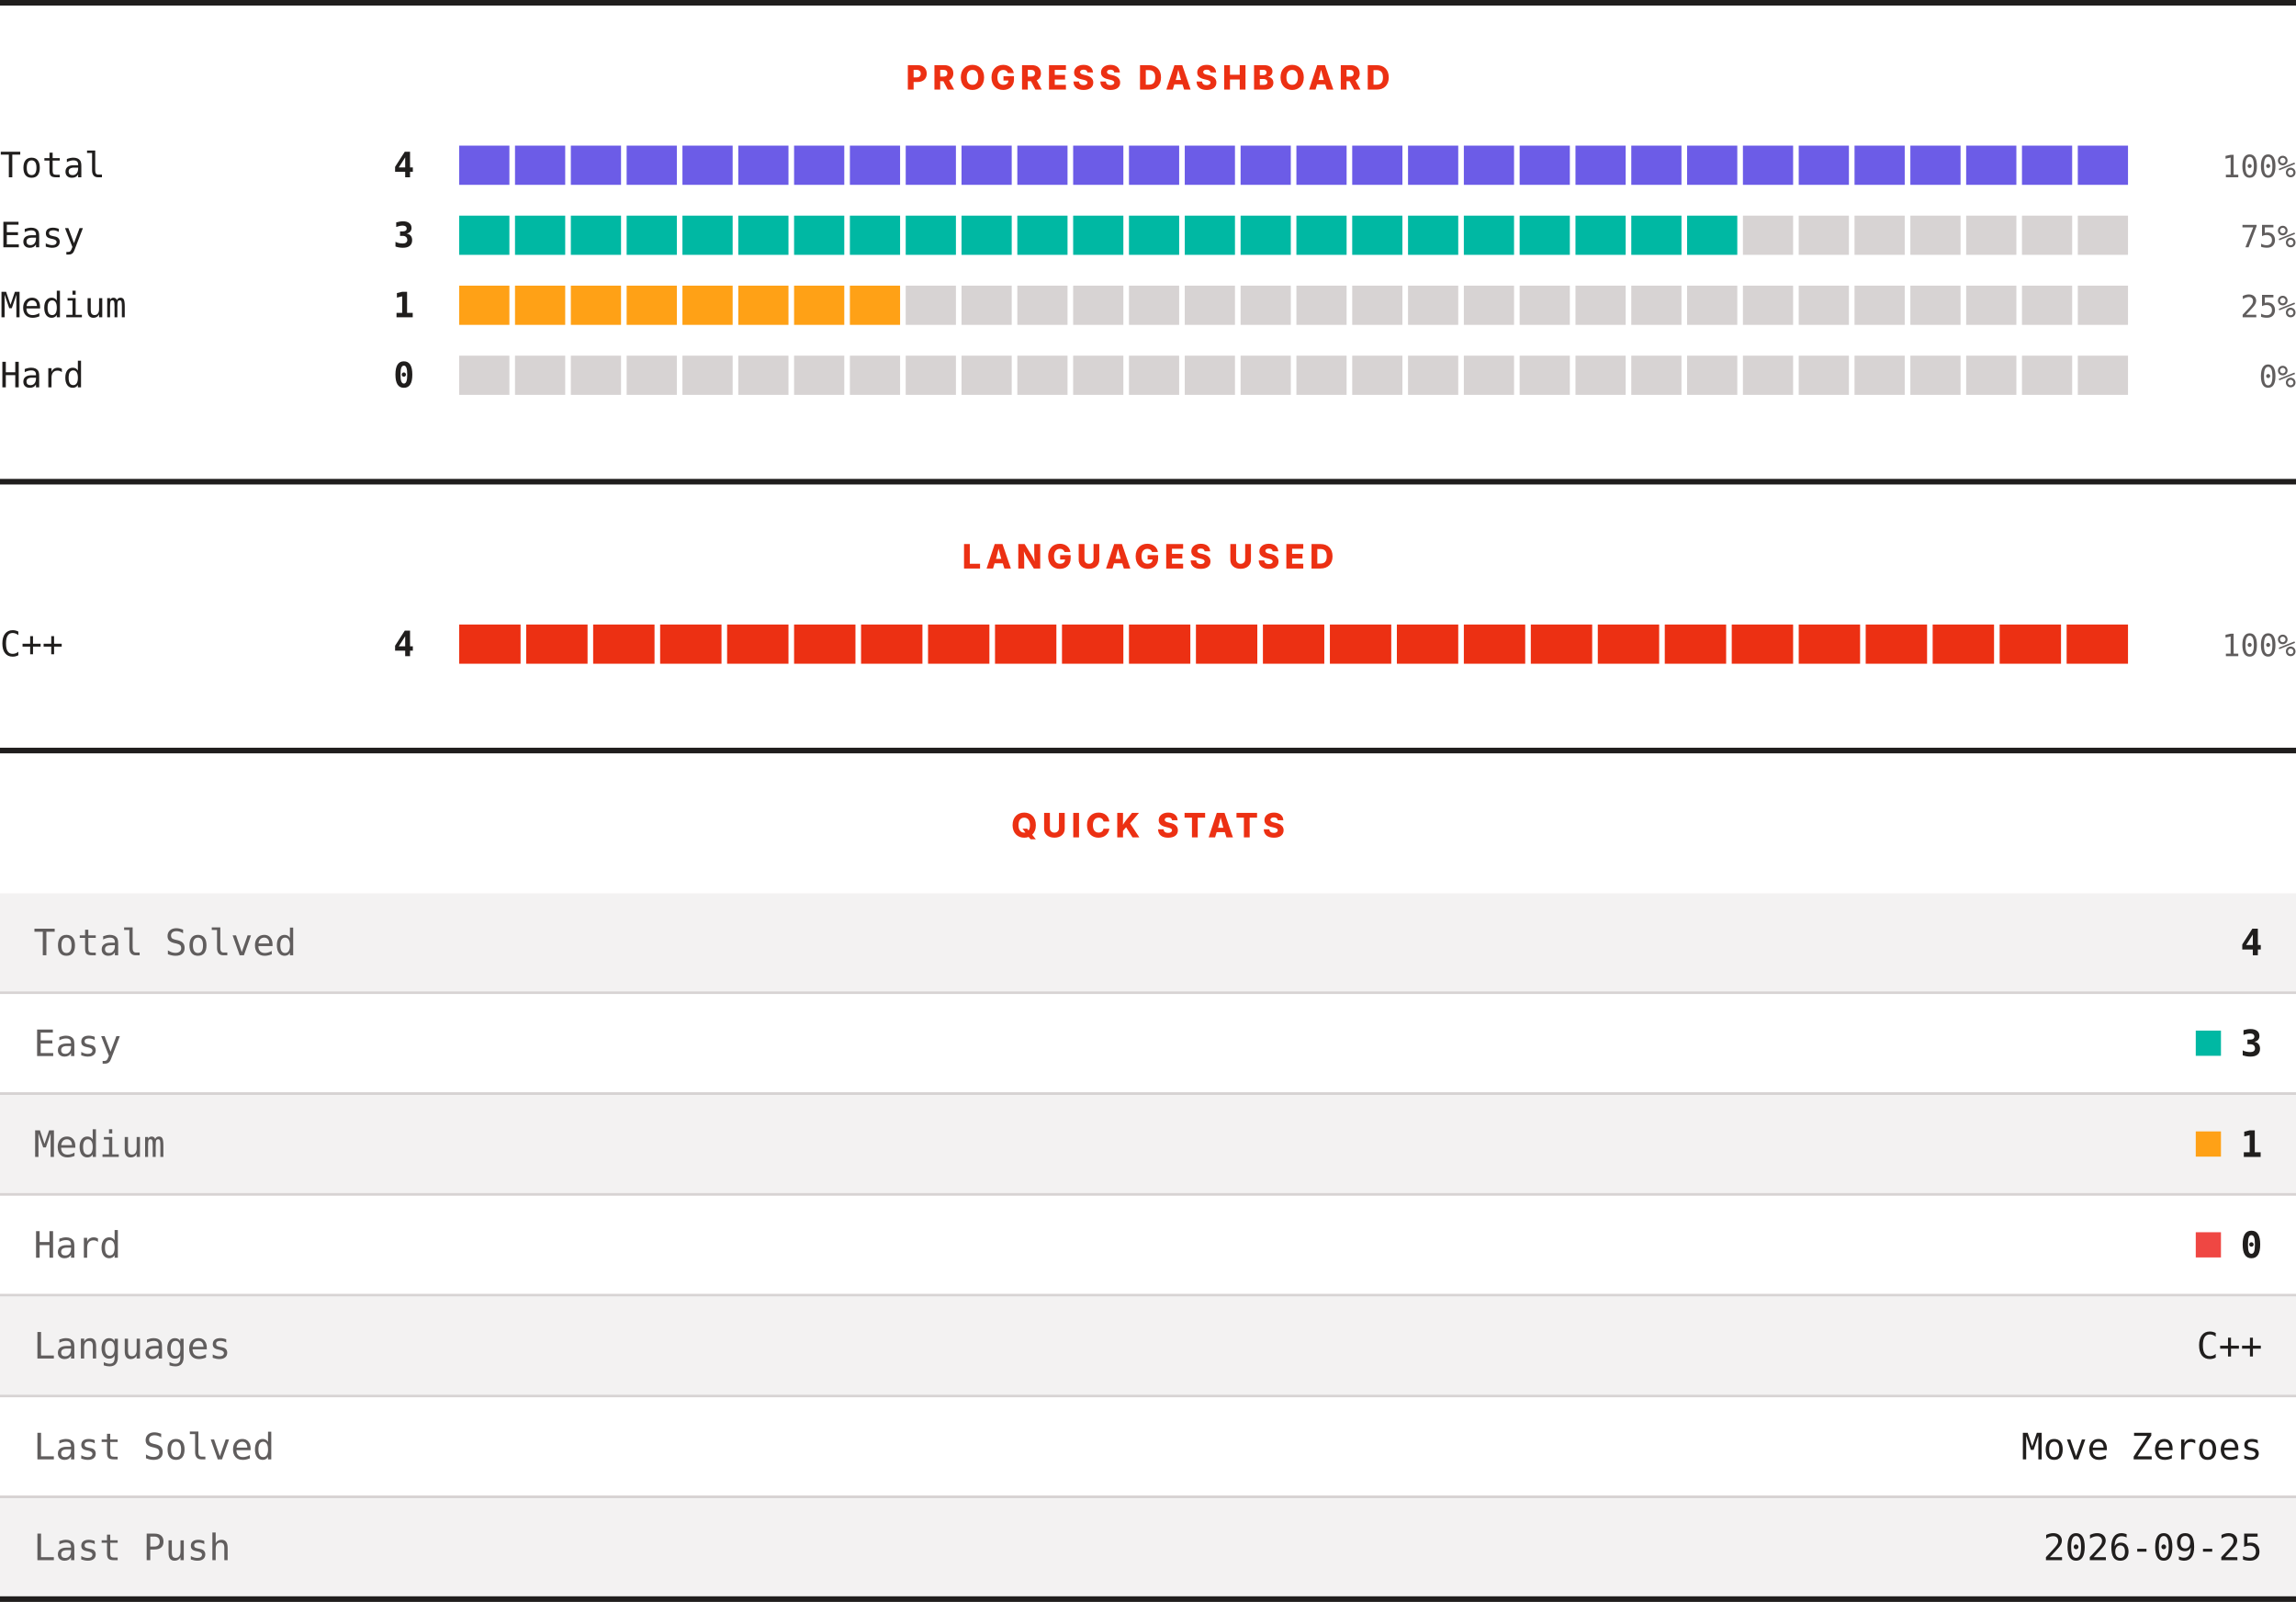
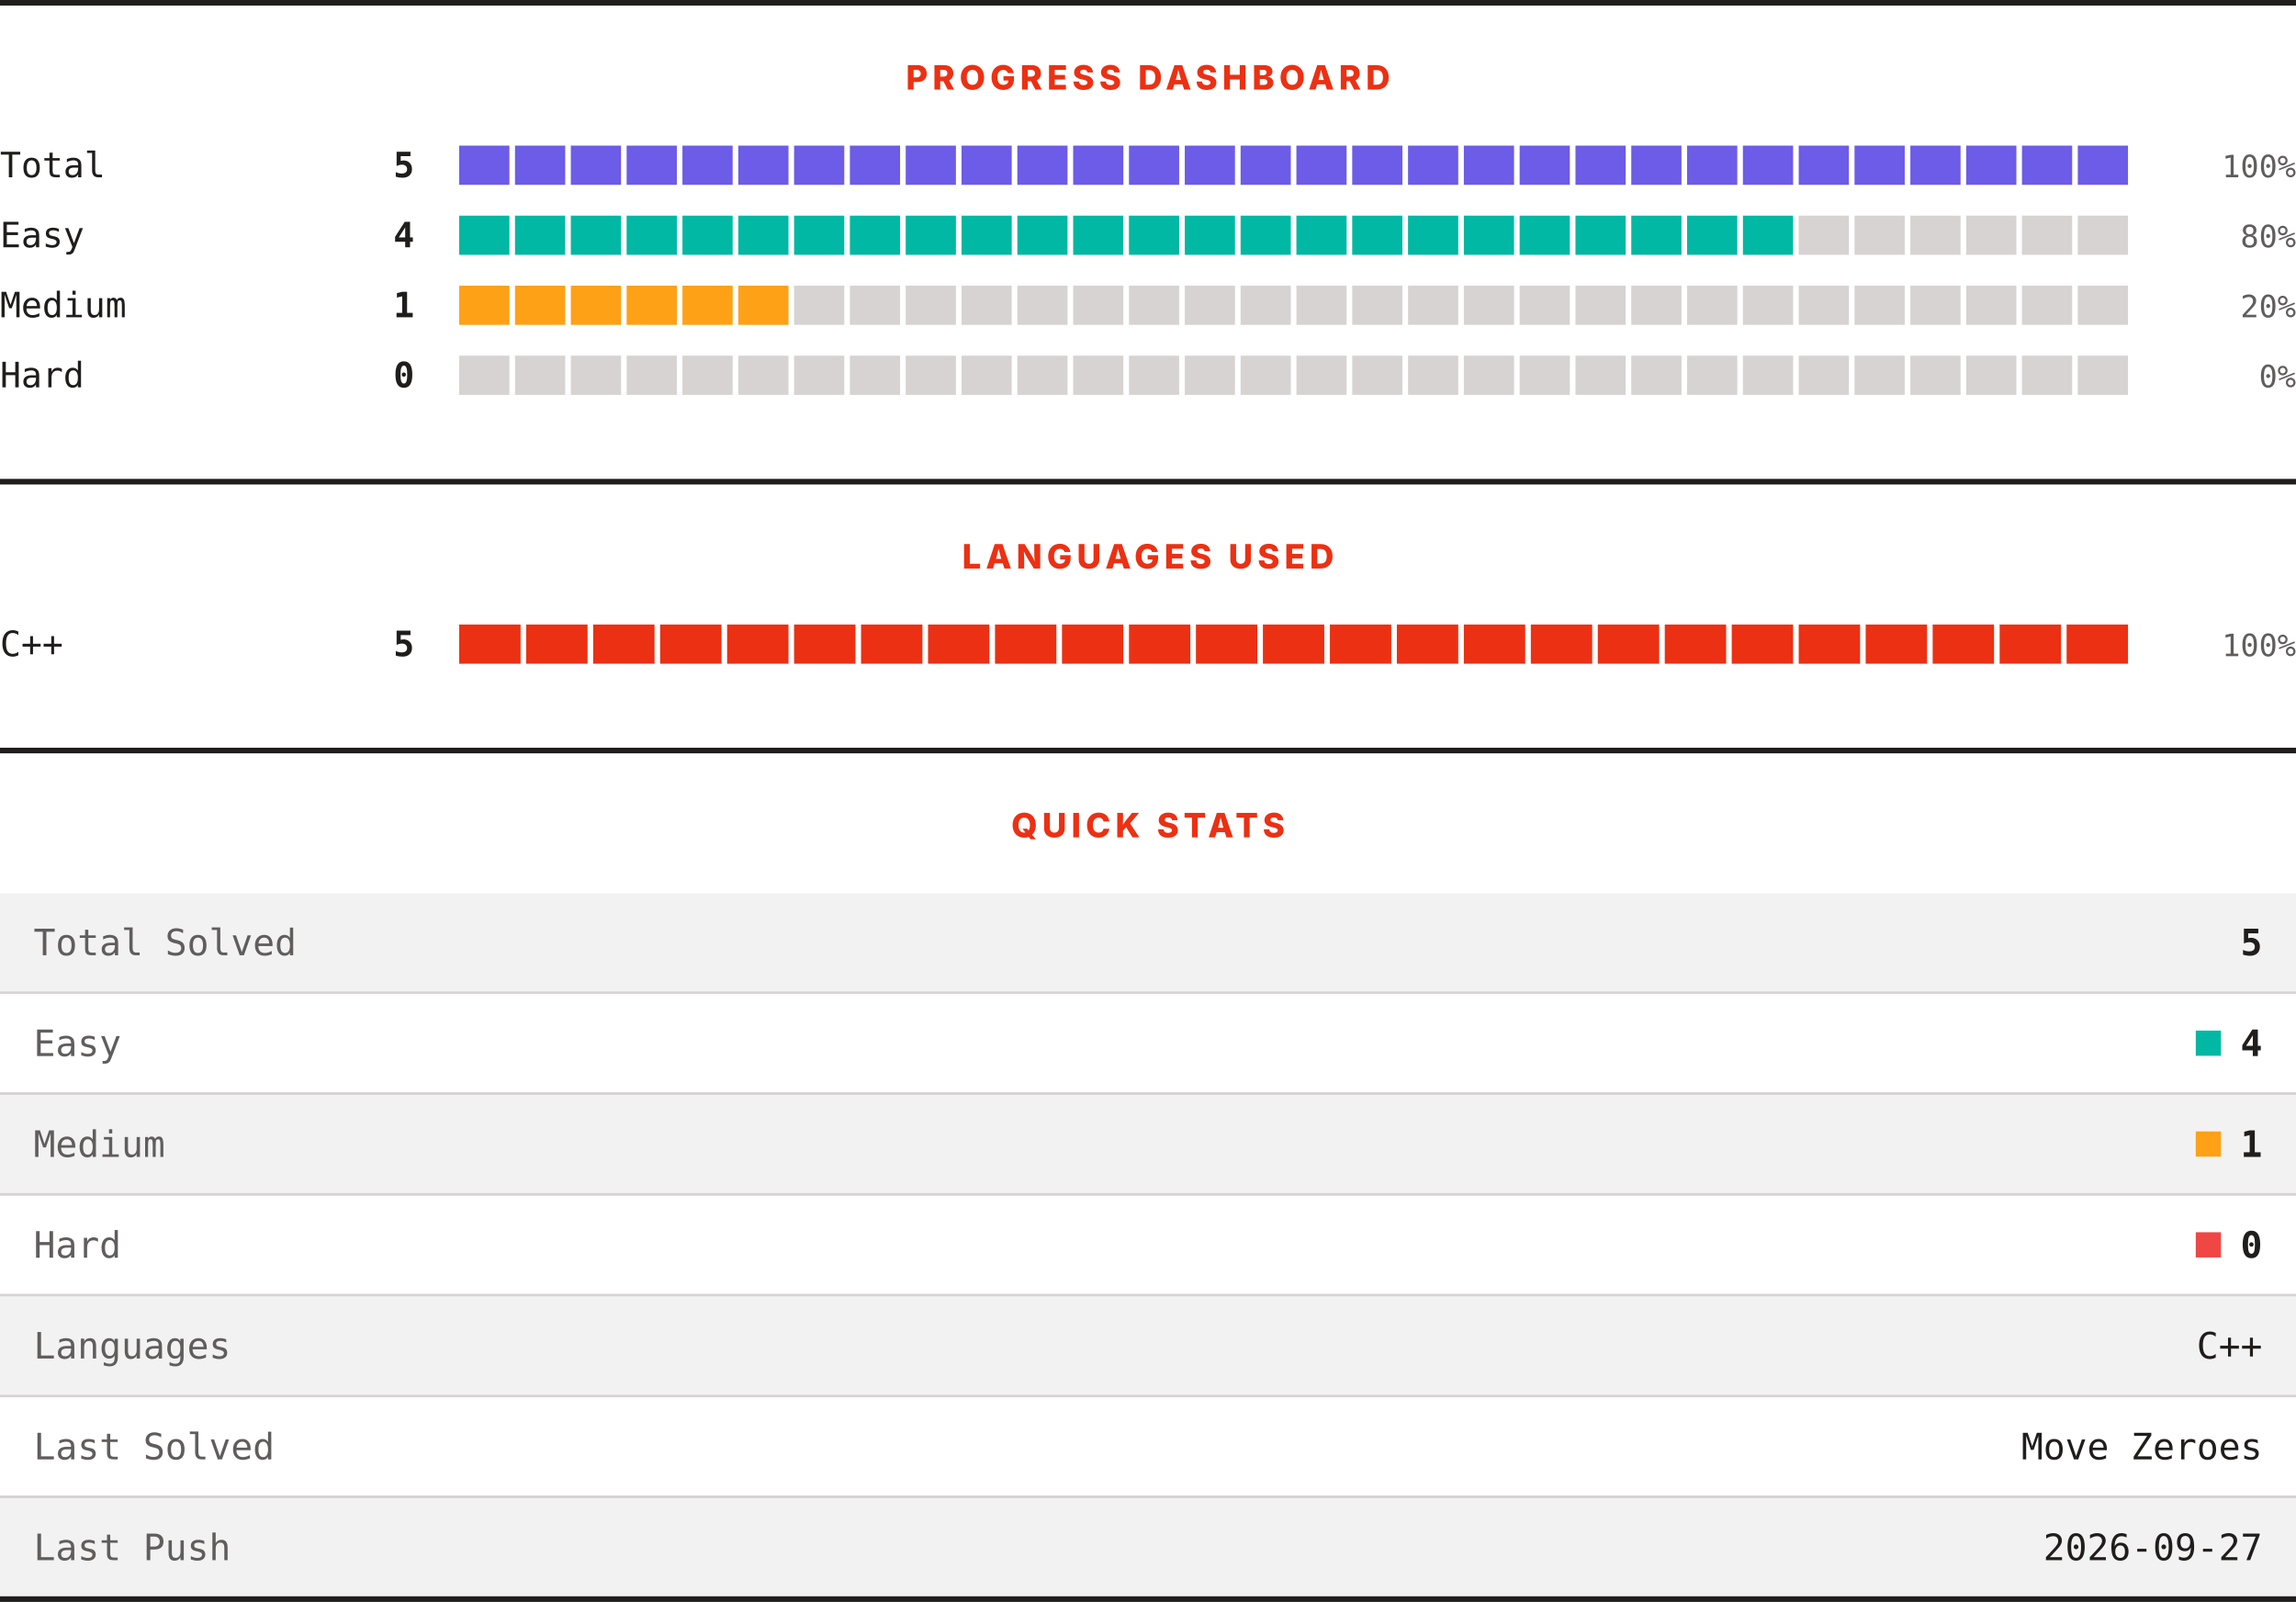
<svg xmlns="http://www.w3.org/2000/svg" width="820" height="572" viewBox="0 0 820 572" role="img" aria-label="LeetCode progress, languages and quick stats">
  <rect width="820" height="572" fill="#ffffff" />
  <rect x="0" y="0" width="820" height="2" fill="#201e1d" />
  <text x="410" y="32" text-anchor="middle" font-family="Archivo, system-ui, -apple-system, Segoe UI, sans-serif" font-size="12" font-weight="800" letter-spacing="1.68" fill="#ec3013">PROGRESS DASHBOARD</text>
  <text x="0" y="63.3" font-family="ui-monospace, SFMono-Regular, Menlo, Consolas, monospace" font-size="12.5" fill="#201e1d">Total</text>
-   <text x="148" y="63.3" text-anchor="end" font-family="ui-monospace, SFMono-Regular, Menlo, Consolas, monospace" font-size="12.5" font-weight="700" fill="#201e1d">4</text>
+   <text x="148" y="63.3" text-anchor="end" font-family="ui-monospace, SFMono-Regular, Menlo, Consolas, monospace" font-size="12.5" font-weight="700" fill="#201e1d">5</text>
  <rect x="164.00" y="52" width="17.93" height="14" fill="#6c5ce7" />
  <rect x="183.93" y="52" width="17.93" height="14" fill="#6c5ce7" />
  <rect x="203.87" y="52" width="17.93" height="14" fill="#6c5ce7" />
  <rect x="223.80" y="52" width="17.93" height="14" fill="#6c5ce7" />
  <rect x="243.73" y="52" width="17.93" height="14" fill="#6c5ce7" />
  <rect x="263.67" y="52" width="17.93" height="14" fill="#6c5ce7" />
  <rect x="283.60" y="52" width="17.93" height="14" fill="#6c5ce7" />
  <rect x="303.53" y="52" width="17.93" height="14" fill="#6c5ce7" />
  <rect x="323.47" y="52" width="17.93" height="14" fill="#6c5ce7" />
  <rect x="343.40" y="52" width="17.93" height="14" fill="#6c5ce7" />
  <rect x="363.33" y="52" width="17.93" height="14" fill="#6c5ce7" />
  <rect x="383.27" y="52" width="17.93" height="14" fill="#6c5ce7" />
  <rect x="403.20" y="52" width="17.93" height="14" fill="#6c5ce7" />
  <rect x="423.13" y="52" width="17.93" height="14" fill="#6c5ce7" />
  <rect x="443.07" y="52" width="17.93" height="14" fill="#6c5ce7" />
  <rect x="463.00" y="52" width="17.93" height="14" fill="#6c5ce7" />
  <rect x="482.93" y="52" width="17.93" height="14" fill="#6c5ce7" />
  <rect x="502.87" y="52" width="17.93" height="14" fill="#6c5ce7" />
  <rect x="522.80" y="52" width="17.93" height="14" fill="#6c5ce7" />
  <rect x="542.73" y="52" width="17.93" height="14" fill="#6c5ce7" />
  <rect x="562.67" y="52" width="17.93" height="14" fill="#6c5ce7" />
  <rect x="582.60" y="52" width="17.93" height="14" fill="#6c5ce7" />
  <rect x="602.53" y="52" width="17.93" height="14" fill="#6c5ce7" />
  <rect x="622.47" y="52" width="17.93" height="14" fill="#6c5ce7" />
  <rect x="642.40" y="52" width="17.93" height="14" fill="#6c5ce7" />
  <rect x="662.33" y="52" width="17.93" height="14" fill="#6c5ce7" />
  <rect x="682.27" y="52" width="17.93" height="14" fill="#6c5ce7" />
  <rect x="702.20" y="52" width="17.93" height="14" fill="#6c5ce7" />
  <rect x="722.13" y="52" width="17.93" height="14" fill="#6c5ce7" />
  <rect x="742.07" y="52" width="17.93" height="14" fill="#6c5ce7" />
  <text x="820" y="63.3" text-anchor="end" font-family="ui-monospace, SFMono-Regular, Menlo, Consolas, monospace" font-size="11" fill="#605d5d">100%</text>
  <text x="0" y="88.3" font-family="ui-monospace, SFMono-Regular, Menlo, Consolas, monospace" font-size="12.5" fill="#201e1d">Easy</text>
-   <text x="148" y="88.3" text-anchor="end" font-family="ui-monospace, SFMono-Regular, Menlo, Consolas, monospace" font-size="12.5" font-weight="700" fill="#201e1d">3</text>
+   <text x="148" y="88.3" text-anchor="end" font-family="ui-monospace, SFMono-Regular, Menlo, Consolas, monospace" font-size="12.5" font-weight="700" fill="#201e1d">4</text>
  <rect x="164.00" y="77" width="17.93" height="14" fill="#00b8a3" />
  <rect x="183.93" y="77" width="17.93" height="14" fill="#00b8a3" />
  <rect x="203.87" y="77" width="17.93" height="14" fill="#00b8a3" />
  <rect x="223.80" y="77" width="17.93" height="14" fill="#00b8a3" />
  <rect x="243.73" y="77" width="17.93" height="14" fill="#00b8a3" />
  <rect x="263.67" y="77" width="17.93" height="14" fill="#00b8a3" />
  <rect x="283.60" y="77" width="17.93" height="14" fill="#00b8a3" />
  <rect x="303.53" y="77" width="17.93" height="14" fill="#00b8a3" />
  <rect x="323.47" y="77" width="17.93" height="14" fill="#00b8a3" />
  <rect x="343.40" y="77" width="17.93" height="14" fill="#00b8a3" />
  <rect x="363.33" y="77" width="17.93" height="14" fill="#00b8a3" />
  <rect x="383.27" y="77" width="17.93" height="14" fill="#00b8a3" />
  <rect x="403.20" y="77" width="17.93" height="14" fill="#00b8a3" />
  <rect x="423.13" y="77" width="17.93" height="14" fill="#00b8a3" />
  <rect x="443.07" y="77" width="17.93" height="14" fill="#00b8a3" />
  <rect x="463.00" y="77" width="17.93" height="14" fill="#00b8a3" />
  <rect x="482.93" y="77" width="17.93" height="14" fill="#00b8a3" />
  <rect x="502.87" y="77" width="17.93" height="14" fill="#00b8a3" />
  <rect x="522.80" y="77" width="17.93" height="14" fill="#00b8a3" />
  <rect x="542.73" y="77" width="17.93" height="14" fill="#00b8a3" />
  <rect x="562.67" y="77" width="17.93" height="14" fill="#00b8a3" />
  <rect x="582.60" y="77" width="17.93" height="14" fill="#00b8a3" />
  <rect x="602.53" y="77" width="17.93" height="14" fill="#00b8a3" />
-   <rect x="622.47" y="77" width="17.93" height="14" fill="#d7d3d3" />
+   <rect x="622.47" y="77" width="17.93" height="14" fill="#00b8a3" />
  <rect x="642.40" y="77" width="17.93" height="14" fill="#d7d3d3" />
  <rect x="662.33" y="77" width="17.93" height="14" fill="#d7d3d3" />
  <rect x="682.27" y="77" width="17.93" height="14" fill="#d7d3d3" />
  <rect x="702.20" y="77" width="17.93" height="14" fill="#d7d3d3" />
  <rect x="722.13" y="77" width="17.93" height="14" fill="#d7d3d3" />
  <rect x="742.07" y="77" width="17.93" height="14" fill="#d7d3d3" />
-   <text x="820" y="88.3" text-anchor="end" font-family="ui-monospace, SFMono-Regular, Menlo, Consolas, monospace" font-size="11" fill="#605d5d">75%</text>
+   <text x="820" y="88.3" text-anchor="end" font-family="ui-monospace, SFMono-Regular, Menlo, Consolas, monospace" font-size="11" fill="#605d5d">80%</text>
  <text x="0" y="113.3" font-family="ui-monospace, SFMono-Regular, Menlo, Consolas, monospace" font-size="12.5" fill="#201e1d">Medium</text>
  <text x="148" y="113.3" text-anchor="end" font-family="ui-monospace, SFMono-Regular, Menlo, Consolas, monospace" font-size="12.5" font-weight="700" fill="#201e1d">1</text>
  <rect x="164.00" y="102" width="17.93" height="14" fill="#ffa116" />
  <rect x="183.93" y="102" width="17.93" height="14" fill="#ffa116" />
  <rect x="203.87" y="102" width="17.93" height="14" fill="#ffa116" />
  <rect x="223.80" y="102" width="17.93" height="14" fill="#ffa116" />
  <rect x="243.73" y="102" width="17.93" height="14" fill="#ffa116" />
  <rect x="263.67" y="102" width="17.93" height="14" fill="#ffa116" />
-   <rect x="283.60" y="102" width="17.93" height="14" fill="#ffa116" />
-   <rect x="303.53" y="102" width="17.93" height="14" fill="#ffa116" />
+   <rect x="283.60" y="102" width="17.93" height="14" fill="#d7d3d3" />
+   <rect x="303.53" y="102" width="17.93" height="14" fill="#d7d3d3" />
  <rect x="323.47" y="102" width="17.93" height="14" fill="#d7d3d3" />
  <rect x="343.40" y="102" width="17.93" height="14" fill="#d7d3d3" />
  <rect x="363.33" y="102" width="17.93" height="14" fill="#d7d3d3" />
  <rect x="383.27" y="102" width="17.93" height="14" fill="#d7d3d3" />
  <rect x="403.20" y="102" width="17.93" height="14" fill="#d7d3d3" />
  <rect x="423.13" y="102" width="17.93" height="14" fill="#d7d3d3" />
  <rect x="443.07" y="102" width="17.93" height="14" fill="#d7d3d3" />
  <rect x="463.00" y="102" width="17.93" height="14" fill="#d7d3d3" />
  <rect x="482.93" y="102" width="17.93" height="14" fill="#d7d3d3" />
  <rect x="502.87" y="102" width="17.93" height="14" fill="#d7d3d3" />
  <rect x="522.80" y="102" width="17.93" height="14" fill="#d7d3d3" />
  <rect x="542.73" y="102" width="17.93" height="14" fill="#d7d3d3" />
  <rect x="562.67" y="102" width="17.93" height="14" fill="#d7d3d3" />
  <rect x="582.60" y="102" width="17.93" height="14" fill="#d7d3d3" />
  <rect x="602.53" y="102" width="17.93" height="14" fill="#d7d3d3" />
  <rect x="622.47" y="102" width="17.93" height="14" fill="#d7d3d3" />
  <rect x="642.40" y="102" width="17.93" height="14" fill="#d7d3d3" />
  <rect x="662.33" y="102" width="17.93" height="14" fill="#d7d3d3" />
  <rect x="682.27" y="102" width="17.93" height="14" fill="#d7d3d3" />
  <rect x="702.20" y="102" width="17.93" height="14" fill="#d7d3d3" />
  <rect x="722.13" y="102" width="17.93" height="14" fill="#d7d3d3" />
  <rect x="742.07" y="102" width="17.93" height="14" fill="#d7d3d3" />
-   <text x="820" y="113.3" text-anchor="end" font-family="ui-monospace, SFMono-Regular, Menlo, Consolas, monospace" font-size="11" fill="#605d5d">25%</text>
+   <text x="820" y="113.3" text-anchor="end" font-family="ui-monospace, SFMono-Regular, Menlo, Consolas, monospace" font-size="11" fill="#605d5d">20%</text>
  <text x="0" y="138.3" font-family="ui-monospace, SFMono-Regular, Menlo, Consolas, monospace" font-size="12.5" fill="#201e1d">Hard</text>
  <text x="148" y="138.3" text-anchor="end" font-family="ui-monospace, SFMono-Regular, Menlo, Consolas, monospace" font-size="12.5" font-weight="700" fill="#201e1d">0</text>
  <rect x="164.00" y="127" width="17.93" height="14" fill="#d7d3d3" />
  <rect x="183.93" y="127" width="17.93" height="14" fill="#d7d3d3" />
  <rect x="203.87" y="127" width="17.93" height="14" fill="#d7d3d3" />
  <rect x="223.80" y="127" width="17.93" height="14" fill="#d7d3d3" />
  <rect x="243.73" y="127" width="17.93" height="14" fill="#d7d3d3" />
  <rect x="263.67" y="127" width="17.93" height="14" fill="#d7d3d3" />
  <rect x="283.60" y="127" width="17.93" height="14" fill="#d7d3d3" />
  <rect x="303.53" y="127" width="17.93" height="14" fill="#d7d3d3" />
  <rect x="323.47" y="127" width="17.93" height="14" fill="#d7d3d3" />
  <rect x="343.40" y="127" width="17.93" height="14" fill="#d7d3d3" />
  <rect x="363.33" y="127" width="17.93" height="14" fill="#d7d3d3" />
  <rect x="383.27" y="127" width="17.93" height="14" fill="#d7d3d3" />
  <rect x="403.20" y="127" width="17.93" height="14" fill="#d7d3d3" />
  <rect x="423.13" y="127" width="17.93" height="14" fill="#d7d3d3" />
  <rect x="443.07" y="127" width="17.93" height="14" fill="#d7d3d3" />
  <rect x="463.00" y="127" width="17.93" height="14" fill="#d7d3d3" />
  <rect x="482.93" y="127" width="17.93" height="14" fill="#d7d3d3" />
  <rect x="502.87" y="127" width="17.93" height="14" fill="#d7d3d3" />
  <rect x="522.80" y="127" width="17.93" height="14" fill="#d7d3d3" />
  <rect x="542.73" y="127" width="17.93" height="14" fill="#d7d3d3" />
  <rect x="562.67" y="127" width="17.93" height="14" fill="#d7d3d3" />
  <rect x="582.60" y="127" width="17.93" height="14" fill="#d7d3d3" />
  <rect x="602.53" y="127" width="17.93" height="14" fill="#d7d3d3" />
  <rect x="622.47" y="127" width="17.93" height="14" fill="#d7d3d3" />
  <rect x="642.40" y="127" width="17.93" height="14" fill="#d7d3d3" />
  <rect x="662.33" y="127" width="17.93" height="14" fill="#d7d3d3" />
  <rect x="682.27" y="127" width="17.93" height="14" fill="#d7d3d3" />
  <rect x="702.20" y="127" width="17.93" height="14" fill="#d7d3d3" />
  <rect x="722.13" y="127" width="17.93" height="14" fill="#d7d3d3" />
  <rect x="742.07" y="127" width="17.93" height="14" fill="#d7d3d3" />
  <text x="820" y="138.3" text-anchor="end" font-family="ui-monospace, SFMono-Regular, Menlo, Consolas, monospace" font-size="11" fill="#605d5d">0%</text>
  <rect x="0" y="171" width="820" height="2" fill="#201e1d" />
  <text x="410" y="203" text-anchor="middle" font-family="Archivo, system-ui, -apple-system, Segoe UI, sans-serif" font-size="12" font-weight="800" letter-spacing="1.68" fill="#ec3013">LANGUAGES USED</text>
  <text x="0" y="234.3" font-family="ui-monospace, SFMono-Regular, Menlo, Consolas, monospace" font-size="12.5" fill="#201e1d">C++</text>
-   <text x="148" y="234.3" text-anchor="end" font-family="ui-monospace, SFMono-Regular, Menlo, Consolas, monospace" font-size="12.5" font-weight="700" fill="#201e1d">4</text>
+   <text x="148" y="234.3" text-anchor="end" font-family="ui-monospace, SFMono-Regular, Menlo, Consolas, monospace" font-size="12.5" font-weight="700" fill="#201e1d">5</text>
  <rect x="164.00" y="223" width="21.92" height="14" fill="#ec3013" />
  <rect x="187.92" y="223" width="21.92" height="14" fill="#ec3013" />
  <rect x="211.84" y="223" width="21.92" height="14" fill="#ec3013" />
  <rect x="235.76" y="223" width="21.92" height="14" fill="#ec3013" />
  <rect x="259.68" y="223" width="21.92" height="14" fill="#ec3013" />
  <rect x="283.60" y="223" width="21.92" height="14" fill="#ec3013" />
  <rect x="307.52" y="223" width="21.92" height="14" fill="#ec3013" />
  <rect x="331.44" y="223" width="21.92" height="14" fill="#ec3013" />
  <rect x="355.36" y="223" width="21.92" height="14" fill="#ec3013" />
  <rect x="379.28" y="223" width="21.92" height="14" fill="#ec3013" />
  <rect x="403.20" y="223" width="21.92" height="14" fill="#ec3013" />
  <rect x="427.12" y="223" width="21.92" height="14" fill="#ec3013" />
  <rect x="451.04" y="223" width="21.92" height="14" fill="#ec3013" />
  <rect x="474.96" y="223" width="21.92" height="14" fill="#ec3013" />
  <rect x="498.88" y="223" width="21.92" height="14" fill="#ec3013" />
  <rect x="522.80" y="223" width="21.92" height="14" fill="#ec3013" />
  <rect x="546.72" y="223" width="21.92" height="14" fill="#ec3013" />
  <rect x="570.64" y="223" width="21.92" height="14" fill="#ec3013" />
  <rect x="594.56" y="223" width="21.92" height="14" fill="#ec3013" />
  <rect x="618.48" y="223" width="21.92" height="14" fill="#ec3013" />
  <rect x="642.40" y="223" width="21.92" height="14" fill="#ec3013" />
  <rect x="666.32" y="223" width="21.92" height="14" fill="#ec3013" />
  <rect x="690.24" y="223" width="21.92" height="14" fill="#ec3013" />
  <rect x="714.16" y="223" width="21.92" height="14" fill="#ec3013" />
  <rect x="738.08" y="223" width="21.92" height="14" fill="#ec3013" />
  <text x="820" y="234.3" text-anchor="end" font-family="ui-monospace, SFMono-Regular, Menlo, Consolas, monospace" font-size="11" fill="#605d5d">100%</text>
  <rect x="0" y="267" width="820" height="2" fill="#201e1d" />
  <text x="410" y="299" text-anchor="middle" font-family="Archivo, system-ui, -apple-system, Segoe UI, sans-serif" font-size="12" font-weight="800" letter-spacing="1.68" fill="#ec3013">QUICK STATS</text>
  <rect x="0" y="319" width="820" height="35" fill="#f3f2f2" />
  <text x="12" y="341.1" font-family="ui-monospace, SFMono-Regular, Menlo, Consolas, monospace" font-size="13" fill="#605d5d">Total Solved</text>
-   <text x="808" y="341.1" text-anchor="end" font-family="ui-monospace, SFMono-Regular, Menlo, Consolas, monospace" font-size="13" font-weight="700" fill="#201e1d">4</text>
+   <text x="808" y="341.1" text-anchor="end" font-family="ui-monospace, SFMono-Regular, Menlo, Consolas, monospace" font-size="13" font-weight="700" fill="#201e1d">5</text>
  <rect x="0" y="354" width="820" height="1" fill="#d7d3d3" />
  <rect x="0" y="355" width="820" height="35" fill="#ffffff" />
  <text x="12" y="377.1" font-family="ui-monospace, SFMono-Regular, Menlo, Consolas, monospace" font-size="13" fill="#605d5d">Easy</text>
  <rect x="784.2" y="368" width="9" height="9" fill="#00b8a3" />
-   <text x="808" y="377.1" text-anchor="end" font-family="ui-monospace, SFMono-Regular, Menlo, Consolas, monospace" font-size="13" font-weight="700" fill="#201e1d">3</text>
+   <text x="808" y="377.1" text-anchor="end" font-family="ui-monospace, SFMono-Regular, Menlo, Consolas, monospace" font-size="13" font-weight="700" fill="#201e1d">4</text>
  <rect x="0" y="390" width="820" height="1" fill="#d7d3d3" />
  <rect x="0" y="391" width="820" height="35" fill="#f3f2f2" />
  <text x="12" y="413.1" font-family="ui-monospace, SFMono-Regular, Menlo, Consolas, monospace" font-size="13" fill="#605d5d">Medium</text>
  <rect x="784.2" y="404" width="9" height="9" fill="#ffa116" />
  <text x="808" y="413.1" text-anchor="end" font-family="ui-monospace, SFMono-Regular, Menlo, Consolas, monospace" font-size="13" font-weight="700" fill="#201e1d">1</text>
  <rect x="0" y="426" width="820" height="1" fill="#d7d3d3" />
  <rect x="0" y="427" width="820" height="35" fill="#ffffff" />
  <text x="12" y="449.1" font-family="ui-monospace, SFMono-Regular, Menlo, Consolas, monospace" font-size="13" fill="#605d5d">Hard</text>
  <rect x="784.2" y="440" width="9" height="9" fill="#ef4743" />
  <text x="808" y="449.1" text-anchor="end" font-family="ui-monospace, SFMono-Regular, Menlo, Consolas, monospace" font-size="13" font-weight="700" fill="#201e1d">0</text>
  <rect x="0" y="462" width="820" height="1" fill="#d7d3d3" />
  <rect x="0" y="463" width="820" height="35" fill="#f3f2f2" />
  <text x="12" y="485.1" font-family="ui-monospace, SFMono-Regular, Menlo, Consolas, monospace" font-size="13" fill="#605d5d">Languages</text>
  <text x="808" y="485.1" text-anchor="end" font-family="ui-monospace, SFMono-Regular, Menlo, Consolas, monospace" font-size="13" fill="#201e1d">C++</text>
  <rect x="0" y="498" width="820" height="1" fill="#d7d3d3" />
  <rect x="0" y="499" width="820" height="35" fill="#ffffff" />
  <text x="12" y="521.1" font-family="ui-monospace, SFMono-Regular, Menlo, Consolas, monospace" font-size="13" fill="#605d5d">Last Solved</text>
  <text x="808" y="521.1" text-anchor="end" font-family="ui-monospace, SFMono-Regular, Menlo, Consolas, monospace" font-size="13" fill="#201e1d">Move Zeroes</text>
  <rect x="0" y="534" width="820" height="1" fill="#d7d3d3" />
  <rect x="0" y="535" width="820" height="35" fill="#f3f2f2" />
  <text x="12" y="557.1" font-family="ui-monospace, SFMono-Regular, Menlo, Consolas, monospace" font-size="13" fill="#605d5d">Last Push</text>
-   <text x="808" y="557.1" text-anchor="end" font-family="ui-monospace, SFMono-Regular, Menlo, Consolas, monospace" font-size="13" fill="#201e1d">2026-09-25</text>
+   <text x="808" y="557.1" text-anchor="end" font-family="ui-monospace, SFMono-Regular, Menlo, Consolas, monospace" font-size="13" fill="#201e1d">2026-09-27</text>
  <rect x="0" y="570" width="820" height="2" fill="#201e1d" />
</svg>
